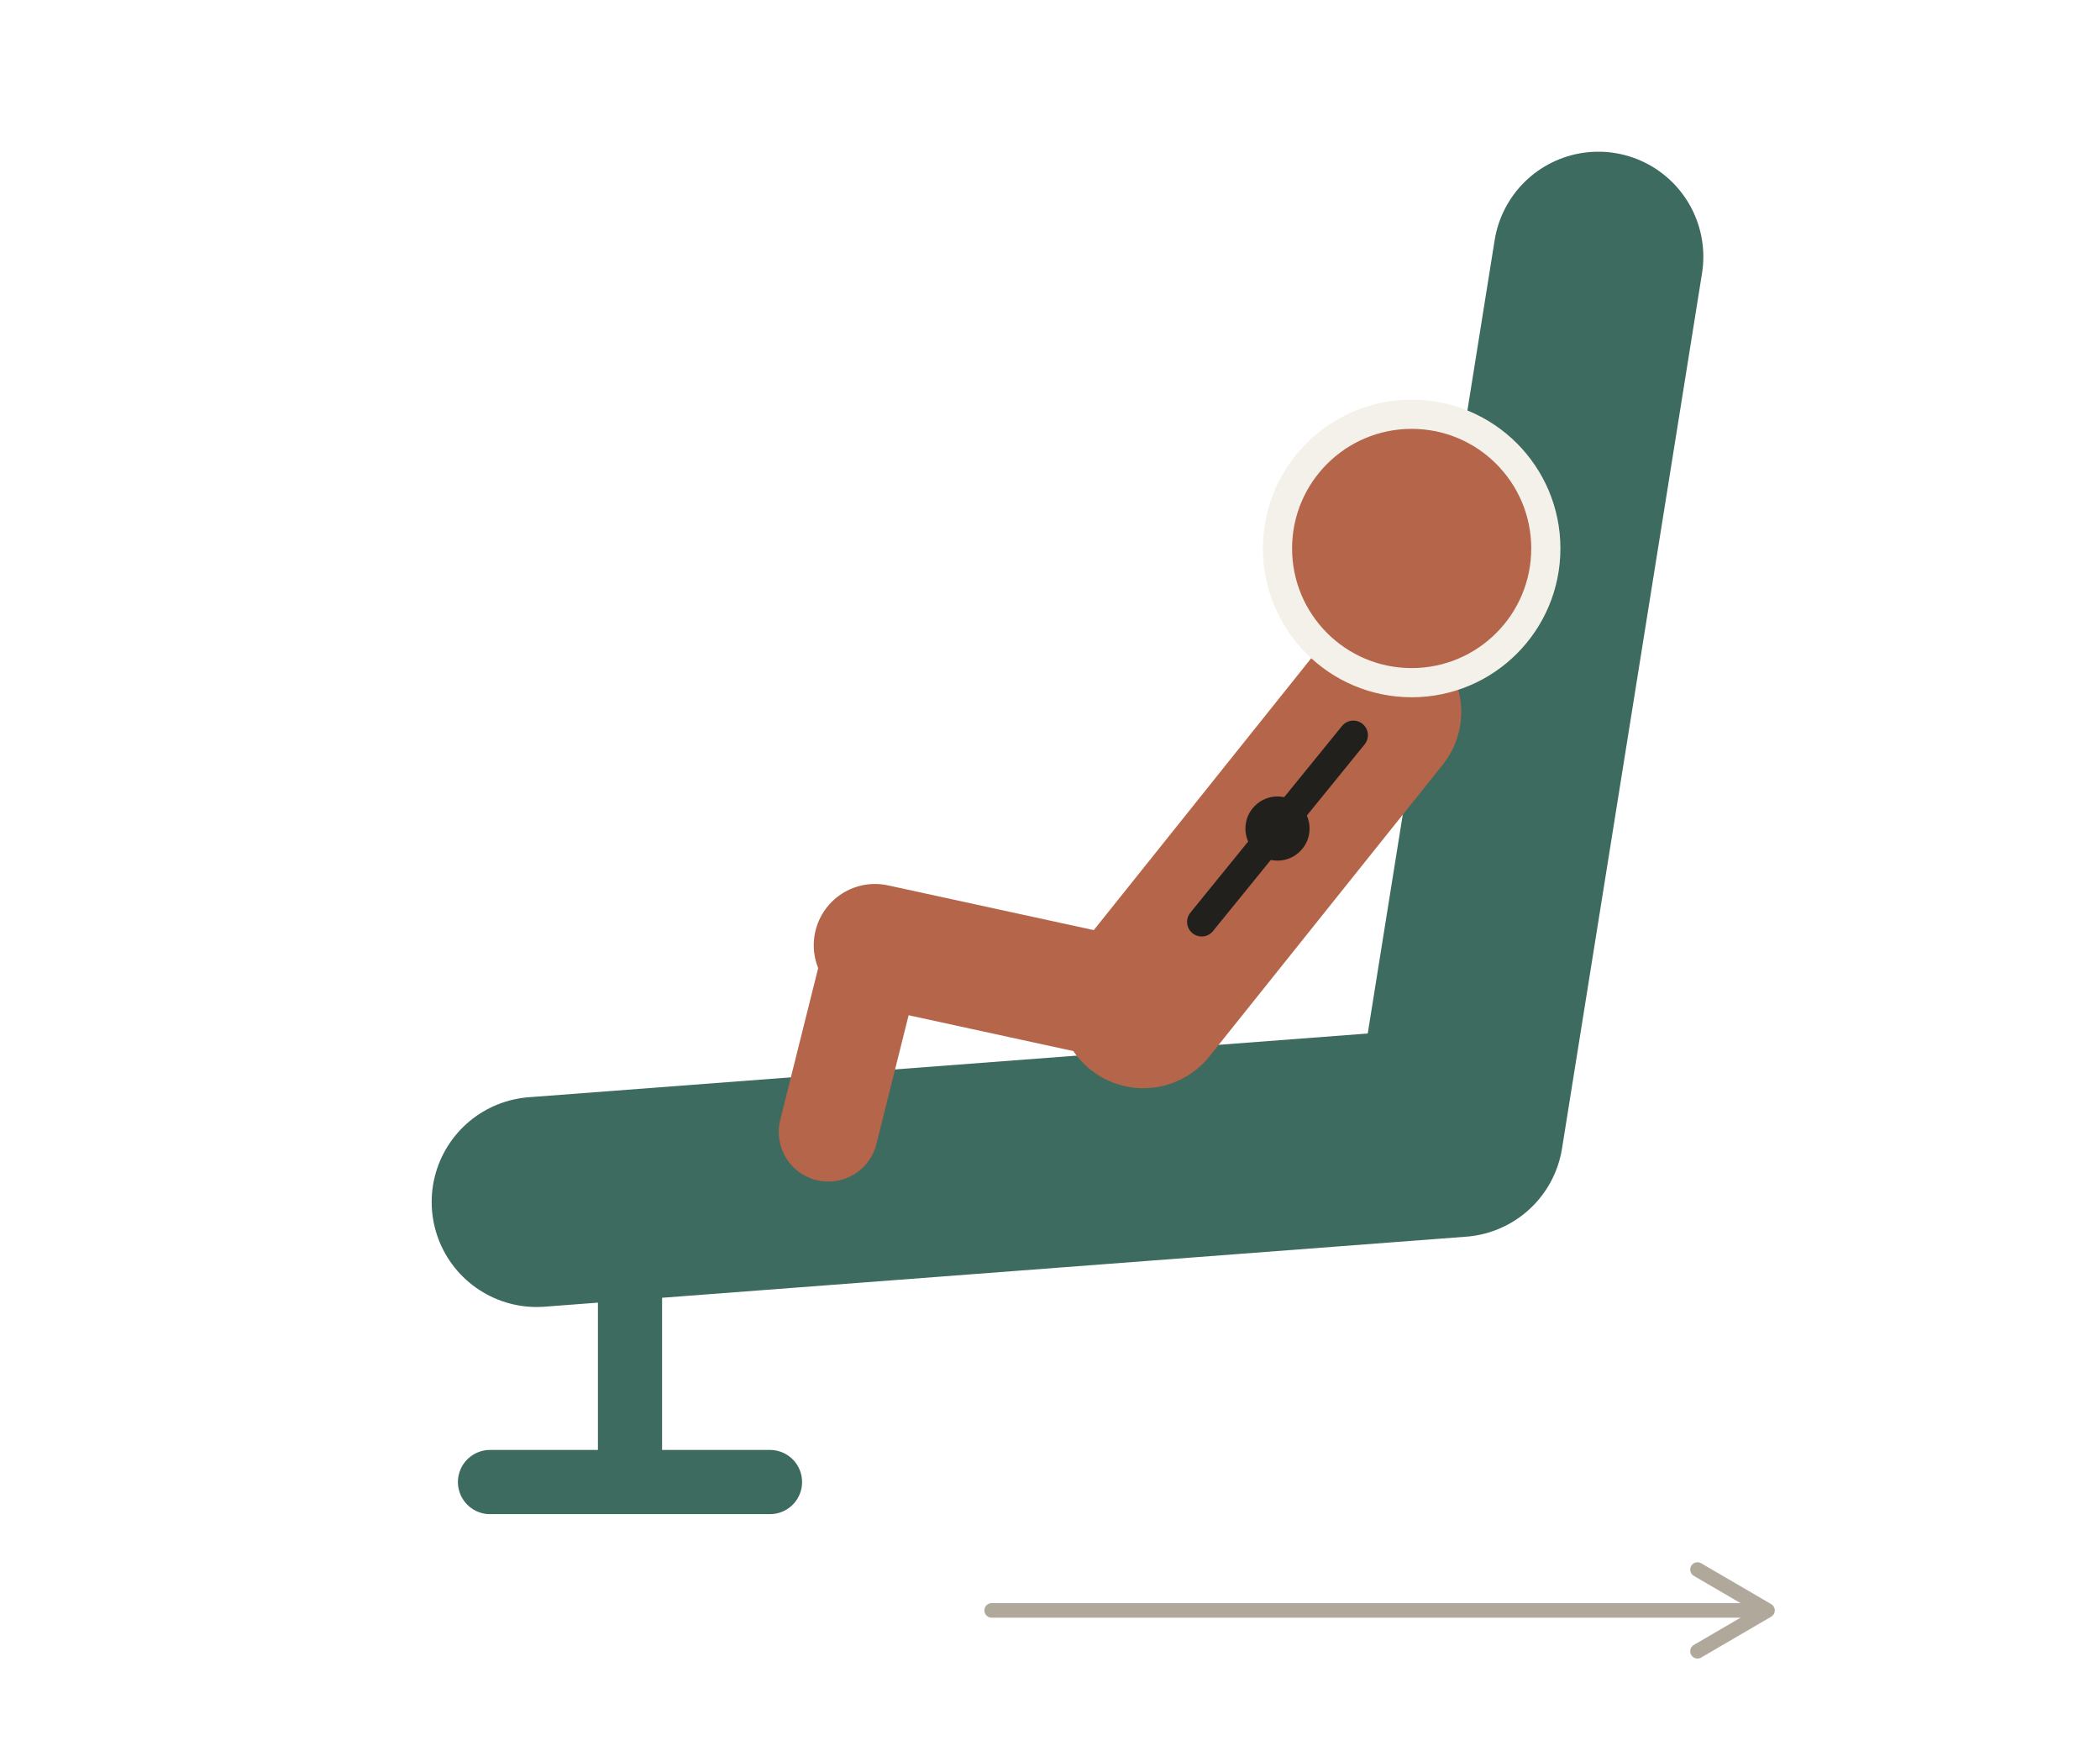
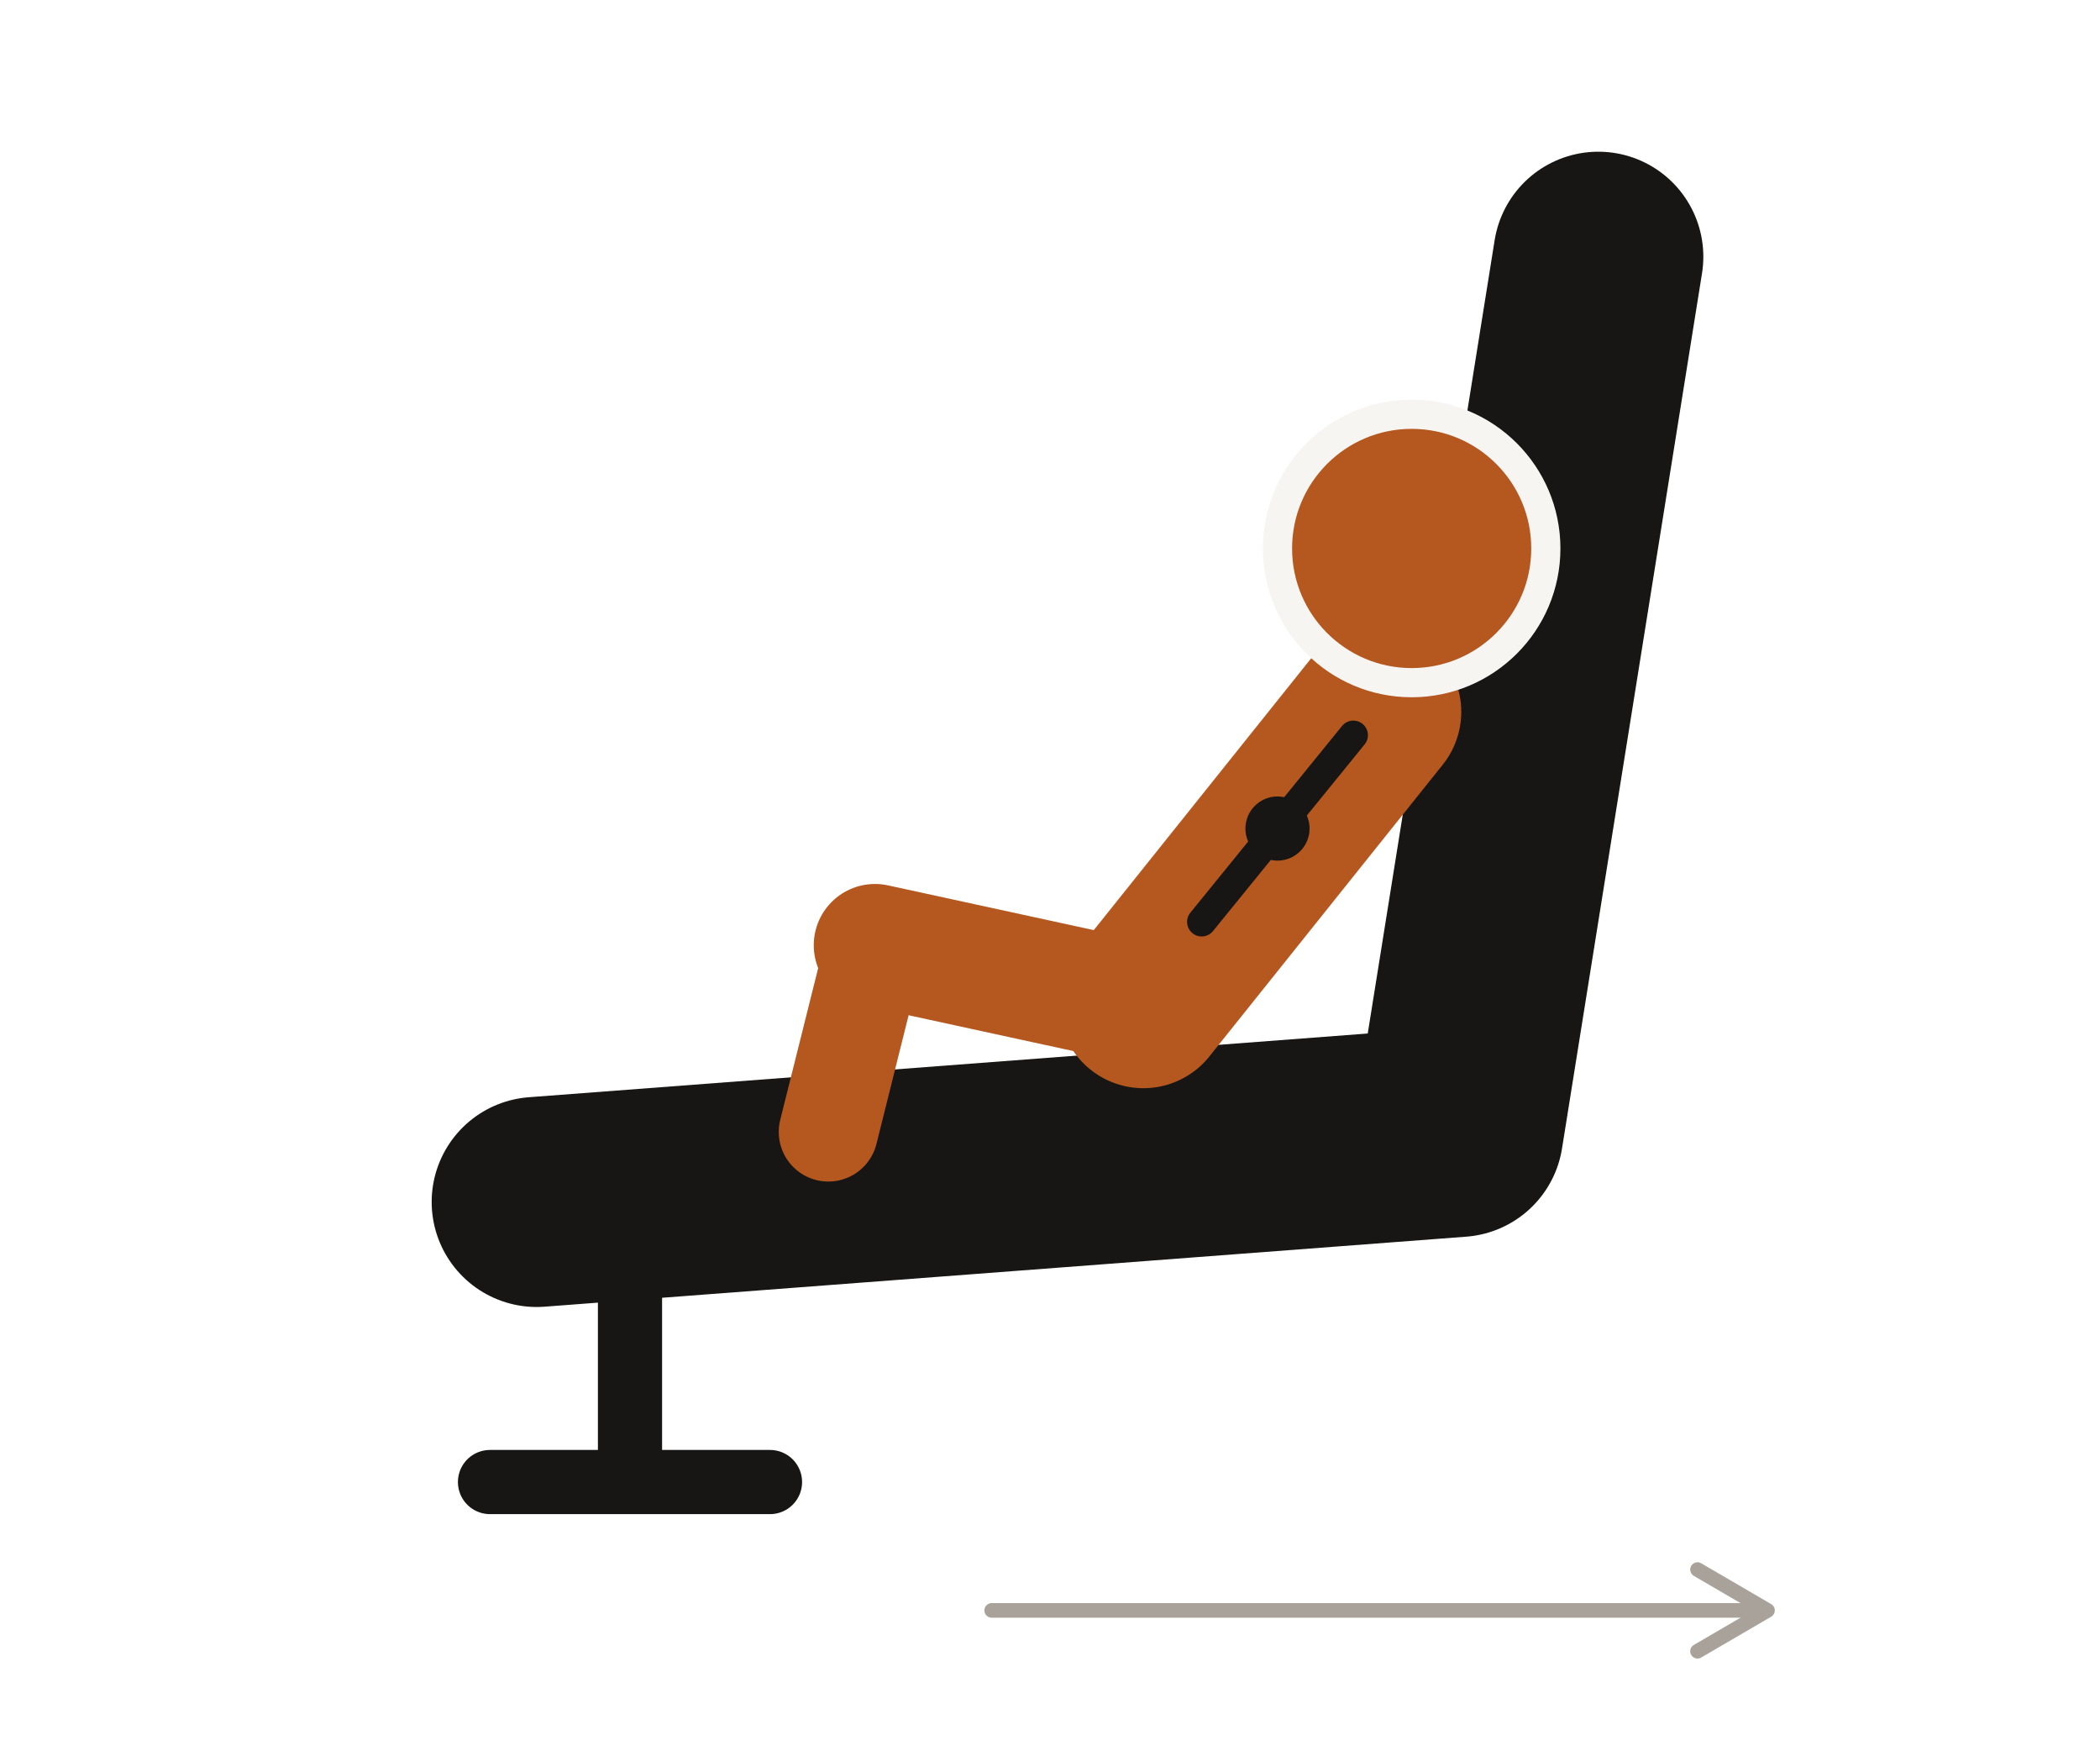
<svg xmlns="http://www.w3.org/2000/svg" viewBox="0 0 360 300" role="img" aria-label="Ett barn sitter bakåtvänt i en bilbarnstol med hög rygg och stödben">
-   <path d="M274 44 L 250 194 L 92 206" fill="none" stroke="#3E6B5F" stroke-width="36" stroke-linecap="round" stroke-linejoin="round" />
-   <path d="M108 220 L 108 250" stroke="#3E6B5F" stroke-width="11" stroke-linecap="round" />
-   <path d="M84 254 L 132 254" stroke="#3E6B5F" stroke-width="11" stroke-linecap="round" />
-   <g stroke="#B5654A" stroke-linecap="round" stroke-linejoin="round" fill="none">
+   <path d="M274 44 L 250 194 L 92 206" fill="none" stroke="#181614" stroke-width="36" stroke-linecap="round" stroke-linejoin="round" />
+   <path d="M108 220 L 108 250" stroke="#181614" stroke-width="11" stroke-linecap="round" />
+   <path d="M84 254 L 132 254" stroke="#181614" stroke-width="11" stroke-linecap="round" />
+   <g stroke="#B5581F" stroke-linecap="round" stroke-linejoin="round" fill="none">
    <path d="M150 162 L 142 194" stroke-width="17" />
    <path d="M196 172 L 150 162" stroke-width="21" />
    <path d="M236 122 L 196 172" stroke-width="29" />
  </g>
-   <circle cx="242" cy="94" r="23" fill="#B5654A" stroke="#F4F1EA" stroke-width="5" />
-   <g stroke="#22201D" stroke-linecap="round" fill="none">
+   <circle cx="242" cy="94" r="23" fill="#B5581F" stroke="#F7F5F2" stroke-width="5" />
+   <g stroke="#181614" stroke-linecap="round" fill="none">
    <path d="M232 126 L 206 158" stroke-width="5" />
-     <circle cx="219" cy="142" r="5.5" fill="#22201D" stroke="none" />
+     <circle cx="219" cy="142" r="5.5" fill="#181614" stroke="none" />
  </g>
-   <g stroke="#B0A99B" stroke-width="2.5" fill="none" stroke-linecap="round" stroke-linejoin="round">
+   <g stroke="#A8A29A" stroke-width="2.5" fill="none" stroke-linecap="round" stroke-linejoin="round">
    <line x1="170" y1="276" x2="300" y2="276" />
    <polyline points="291,269 303,276 291,283" />
  </g>
</svg>
